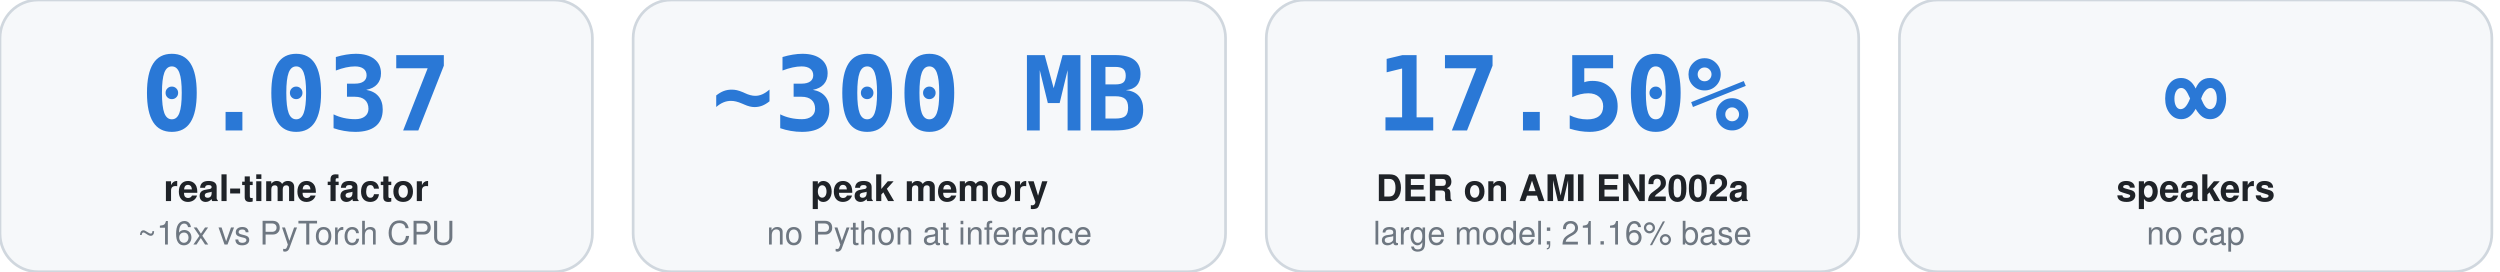
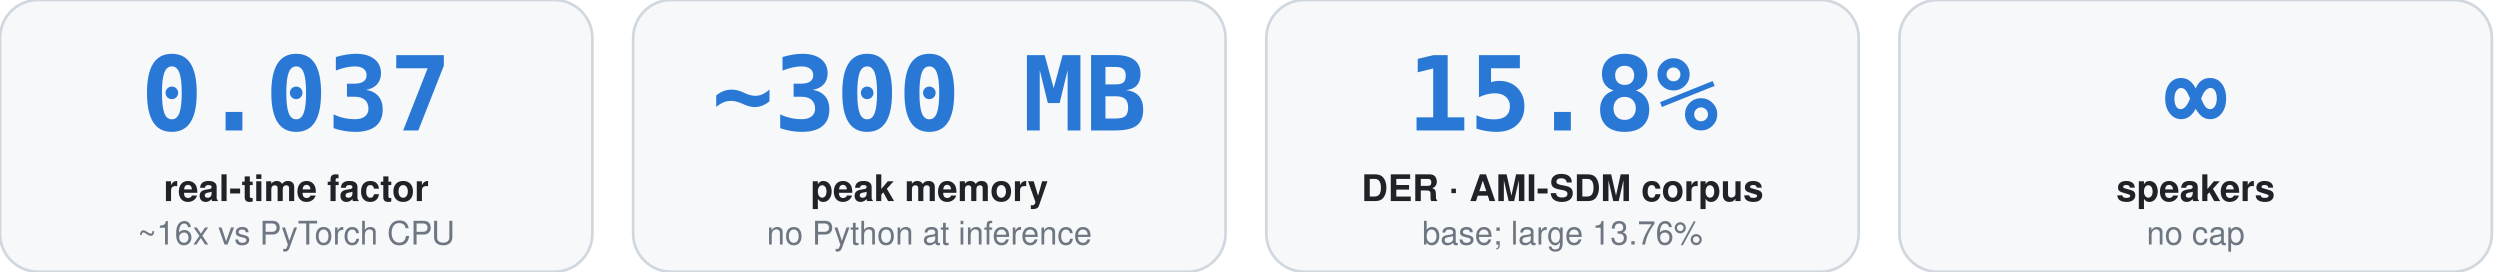
- <svg xmlns="http://www.w3.org/2000/svg" viewBox="0 0 920 100" width="920" height="100" role="img" aria-label="Highlights: real-time factor 0.037, about 300 MB peak memory, 17.50% DER, no speaker cap">
+ <svg xmlns="http://www.w3.org/2000/svg" viewBox="0 0 920 100" width="920" height="100" role="img" aria-label="Highlights: real-time factor 0.037, about 300 MB peak memory, 15.8% corpus DER, no speaker cap">
  <rect x="0" y="0" width="218" height="100" rx="14" fill="#f6f8fa" stroke="#d0d7de" stroke-width="1" />
  <text x="109" y="48" text-anchor="middle" font-family="ui-monospace, 'SF Mono', SFMono-Regular, Menlo, Consolas, monospace" font-size="38" font-weight="700" fill="#2a78d6">0.037</text>
  <text x="109" y="74" text-anchor="middle" font-family="-apple-system, BlinkMacSystemFont, 'Segoe UI', Helvetica, Arial, sans-serif" font-size="13.5" font-weight="600" fill="#1f2328">real-time factor</text>
  <text x="109" y="90" text-anchor="middle" font-family="-apple-system, BlinkMacSystemFont, 'Segoe UI', Helvetica, Arial, sans-serif" font-size="12" fill="#6e7781">~16x vs PyTorch CPU</text>
  <rect x="233" y="0" width="218" height="100" rx="14" fill="#f6f8fa" stroke="#d0d7de" stroke-width="1" />
  <text x="342" y="48" text-anchor="middle" font-family="ui-monospace, 'SF Mono', SFMono-Regular, Menlo, Consolas, monospace" font-size="38" font-weight="700" fill="#2a78d6">~300 MB</text>
  <text x="342" y="74" text-anchor="middle" font-family="-apple-system, BlinkMacSystemFont, 'Segoe UI', Helvetica, Arial, sans-serif" font-size="13.5" font-weight="600" fill="#1f2328">peak memory</text>
  <text x="342" y="90" text-anchor="middle" font-family="-apple-system, BlinkMacSystemFont, 'Segoe UI', Helvetica, Arial, sans-serif" font-size="12" fill="#6e7781">no Python at inference</text>
  <rect x="466" y="0" width="218" height="100" rx="14" fill="#f6f8fa" stroke="#d0d7de" stroke-width="1" />
-   <text x="575" y="48" text-anchor="middle" font-family="ui-monospace, 'SF Mono', SFMono-Regular, Menlo, Consolas, monospace" font-size="38" font-weight="700" fill="#2a78d6">17.50%</text>
-   <text x="575" y="74" text-anchor="middle" font-family="-apple-system, BlinkMacSystemFont, 'Segoe UI', Helvetica, Arial, sans-serif" font-size="13.5" font-weight="600" fill="#1f2328">DER on AMI EN2002a</text>
-   <text x="575" y="90" text-anchor="middle" font-family="-apple-system, BlinkMacSystemFont, 'Segoe UI', Helvetica, Arial, sans-serif" font-size="12" fill="#6e7781">large model; 21.16% base</text>
+   <text x="575" y="48" text-anchor="middle" font-family="ui-monospace, 'SF Mono', SFMono-Regular, Menlo, Consolas, monospace" font-size="38" font-weight="700" fill="#2a78d6">15.8%</text>
+   <text x="575" y="74" text-anchor="middle" font-family="-apple-system, BlinkMacSystemFont, 'Segoe UI', Helvetica, Arial, sans-serif" font-size="13.5" font-weight="600" fill="#1f2328">DER · AMI-SDM corpus</text>
+   <text x="575" y="90" text-anchor="middle" font-family="-apple-system, BlinkMacSystemFont, 'Segoe UI', Helvetica, Arial, sans-serif" font-size="12" fill="#6e7781">base; large 13.76%</text>
  <rect x="699" y="0" width="218" height="100" rx="14" fill="#f6f8fa" stroke="#d0d7de" stroke-width="1" />
  <text x="808" y="48" text-anchor="middle" font-family="ui-monospace, 'SF Mono', SFMono-Regular, Menlo, Consolas, monospace" font-size="38" font-weight="700" fill="#2a78d6">∞</text>
  <text x="808" y="74" text-anchor="middle" font-family="-apple-system, BlinkMacSystemFont, 'Segoe UI', Helvetica, Arial, sans-serif" font-size="13.5" font-weight="600" fill="#1f2328">speakers</text>
  <text x="808" y="90" text-anchor="middle" font-family="-apple-system, BlinkMacSystemFont, 'Segoe UI', Helvetica, Arial, sans-serif" font-size="12" fill="#6e7781">no cap</text>
</svg>
